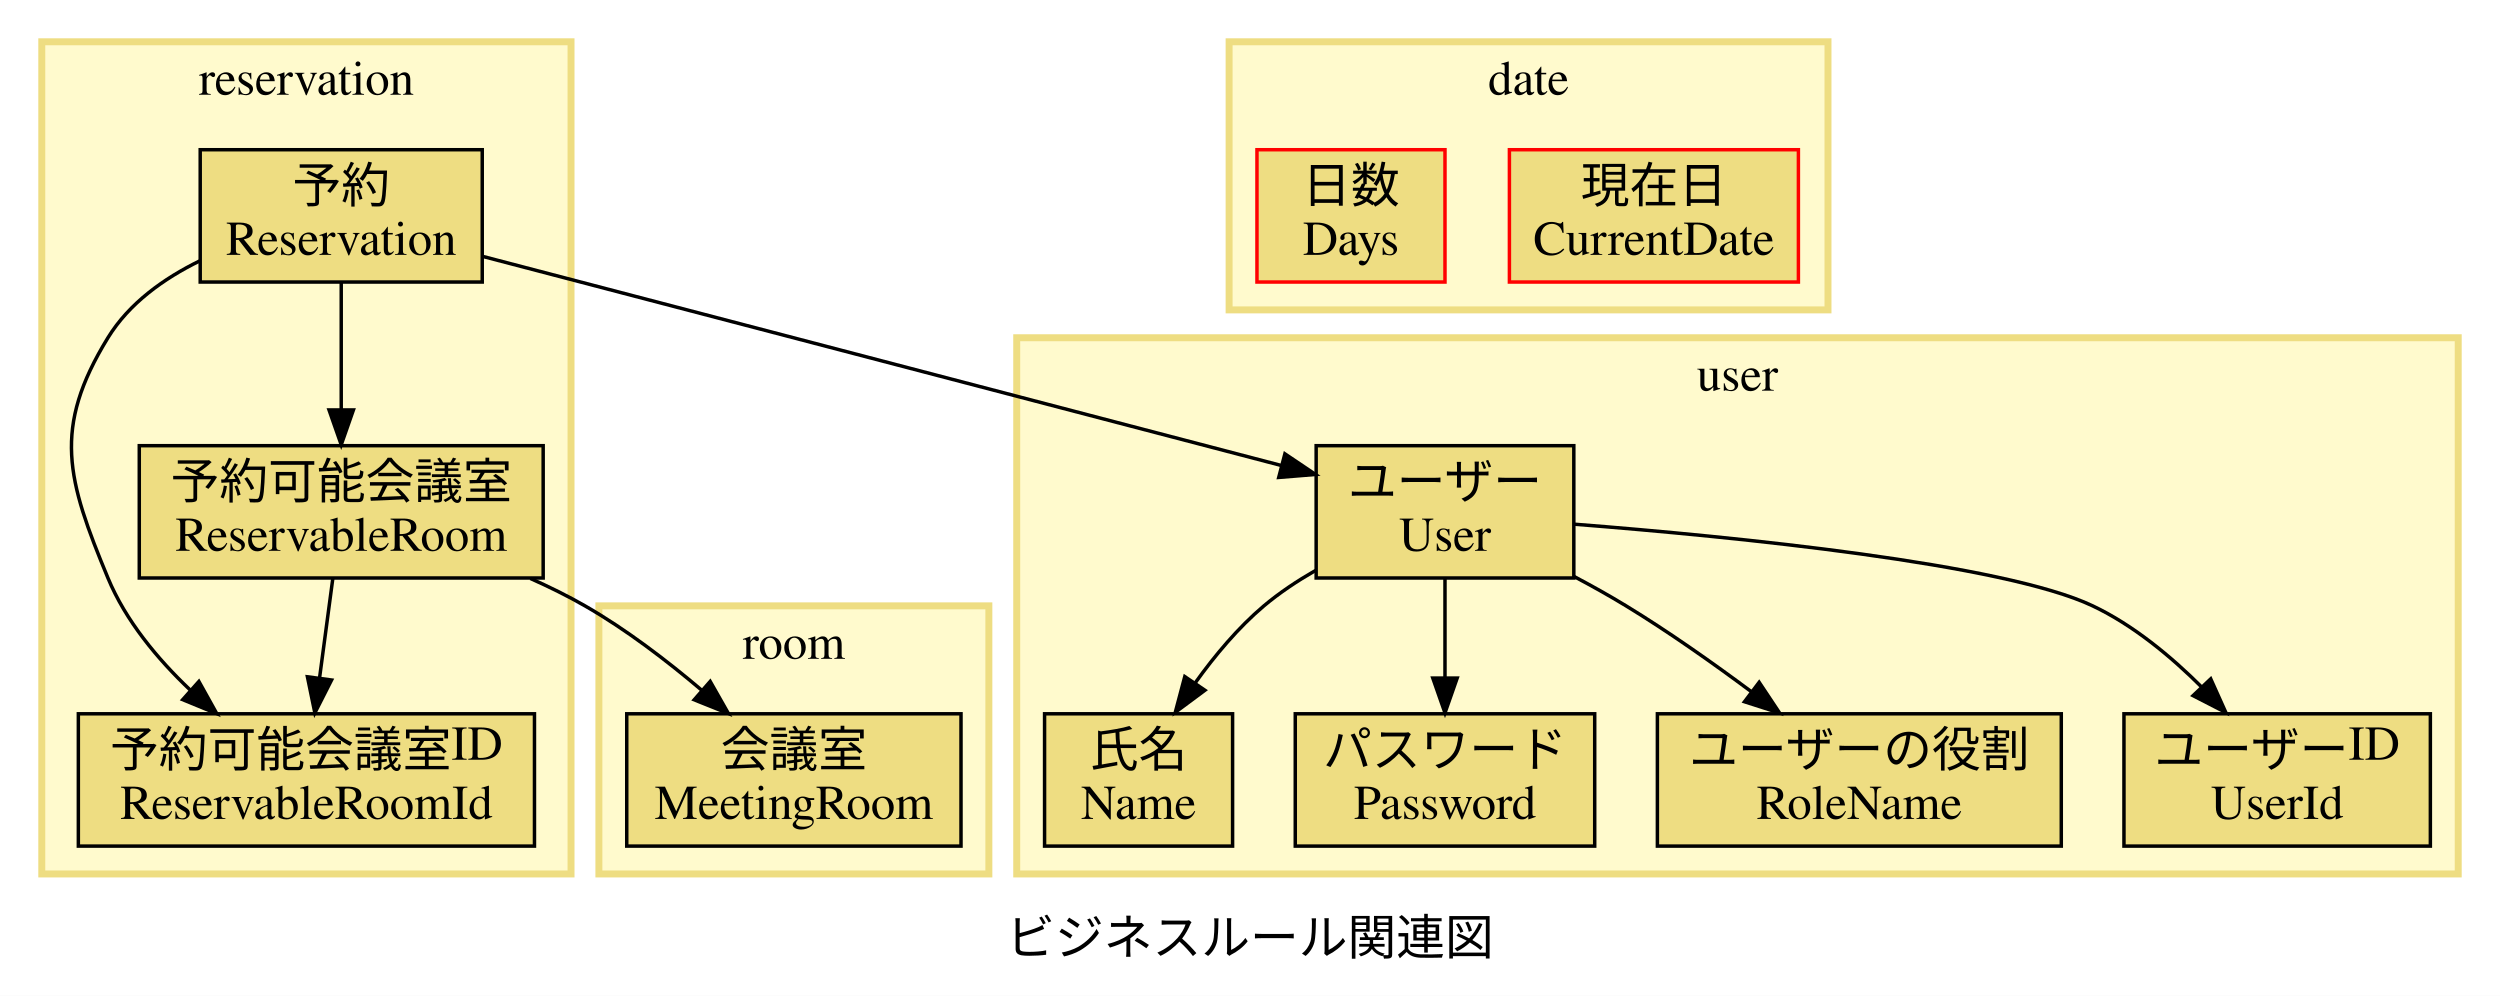
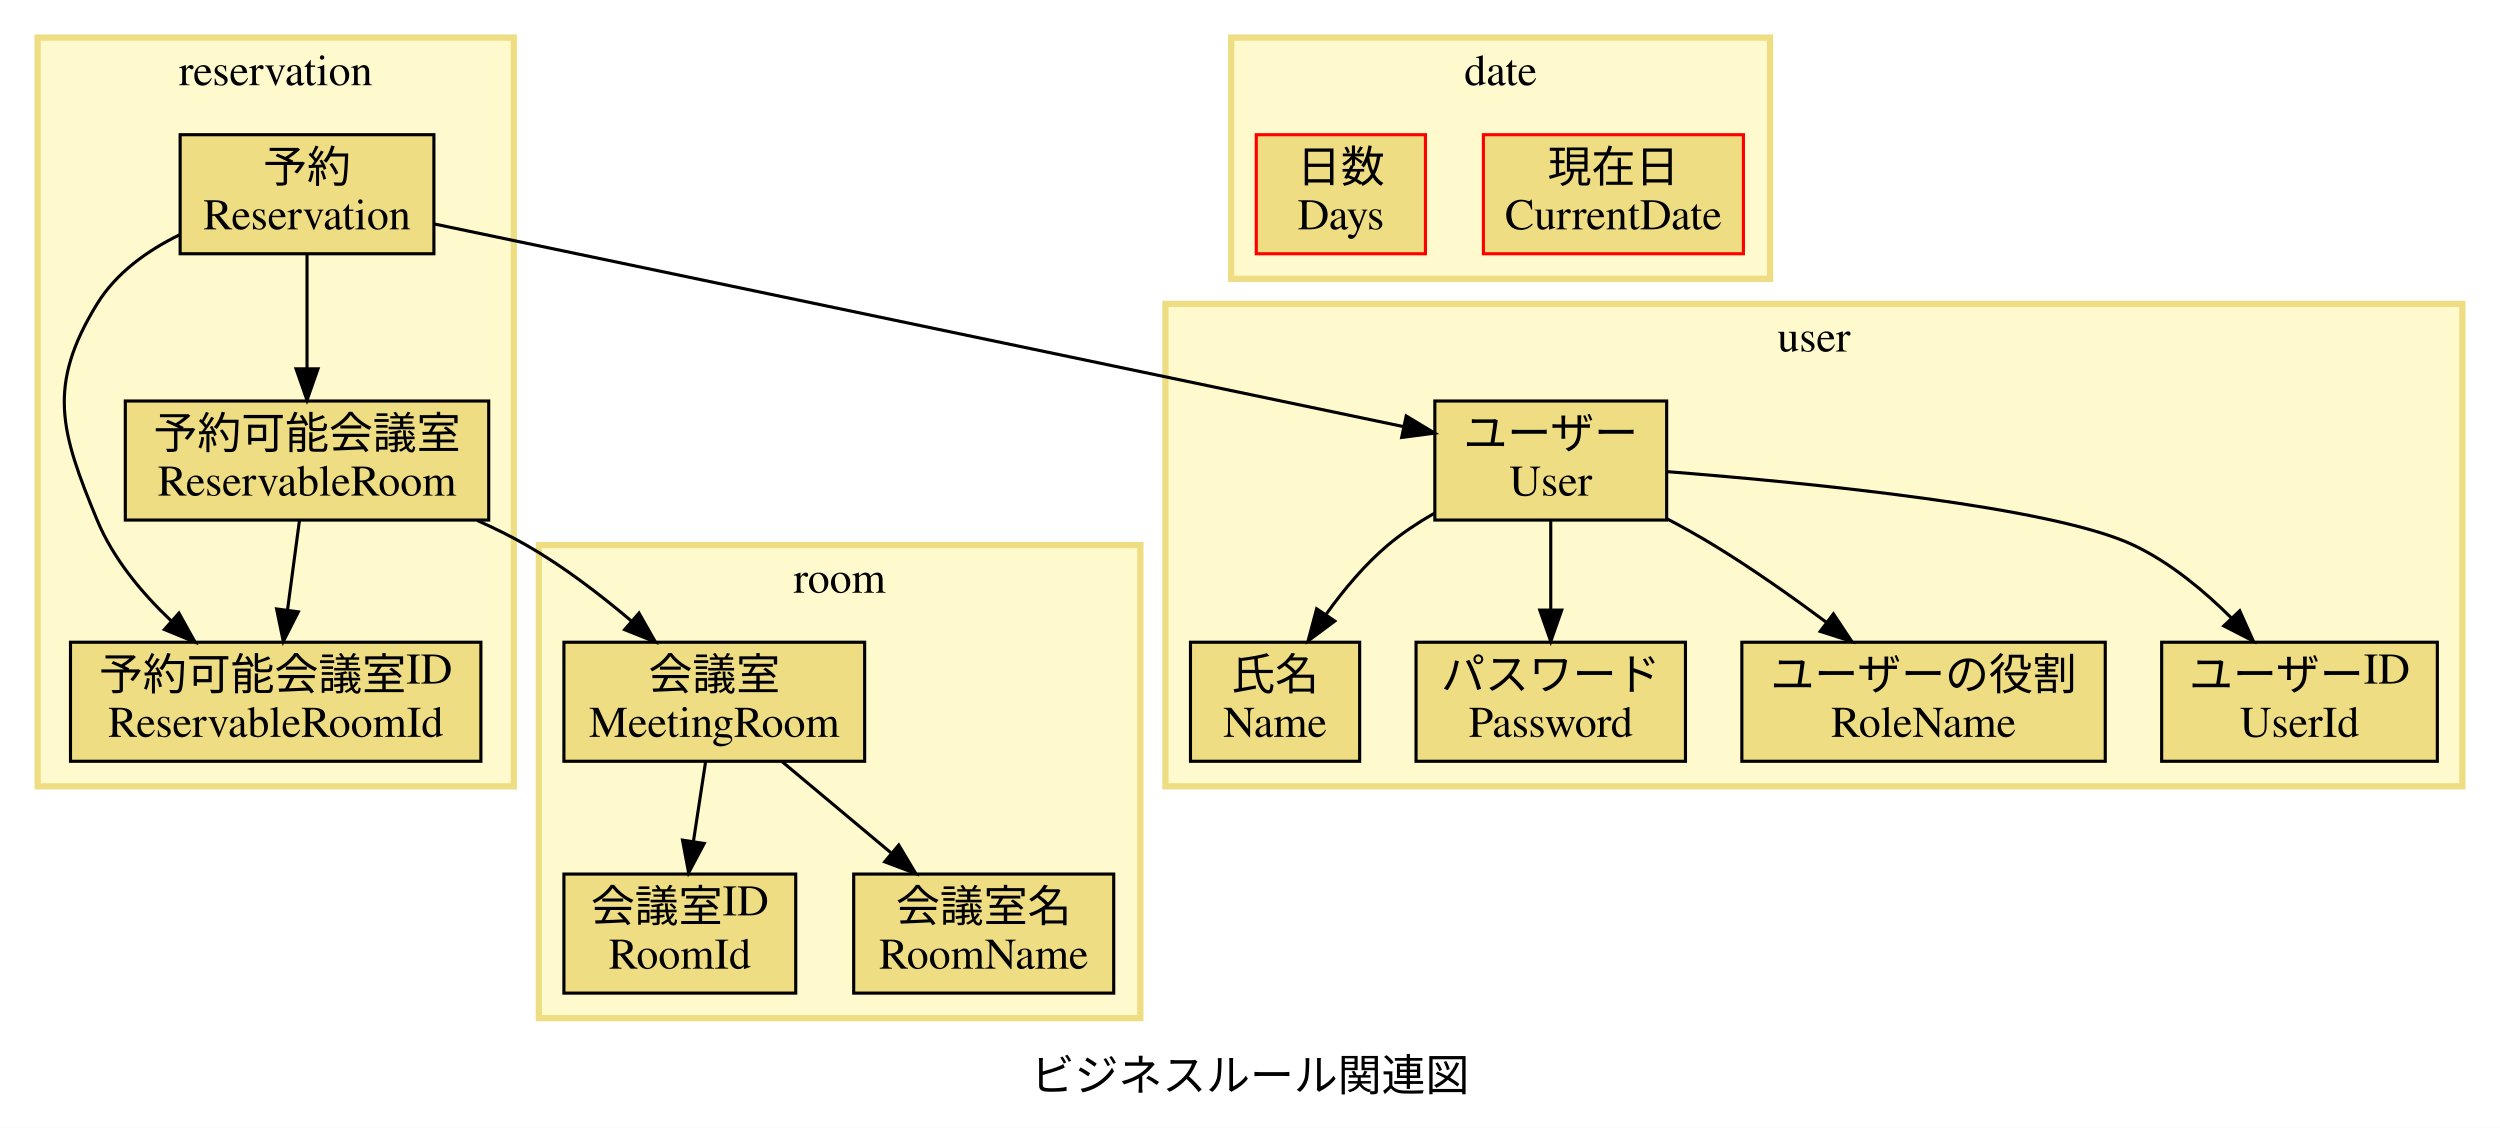
- <svg xmlns="http://www.w3.org/2000/svg" width="718px" height="286px" viewBox="0.00 0.00 718.00 286.00">
-   <g id="graph0" class="graph" transform="scale(1.0 1.0) rotate(0) translate(4 282)">
-     <polygon fill="white" stroke="transparent" points="-4,4 -4,-282 714,-282 714,4 -4,4" />
-     <text text-anchor="middle" x="355" y="-7.8" font-family="Times,serif" font-size="14.00">ビジネスルール関連図</text>
+ <svg xmlns="http://www.w3.org/2000/svg" width="798px" height="360px" viewBox="0.00 0.00 798.00 360.00">
+   <g id="graph0" class="graph" transform="scale(1.0 1.0) rotate(0) translate(4 356)">
+     <polygon fill="white" stroke="transparent" points="-4,4 -4,-356 794,-356 794,4 -4,4" />
+     <text text-anchor="middle" x="395" y="-7.8" font-family="Times,serif" font-size="14.00">ビジネスルール関連図</text>
    <g id="clust1" class="cluster">
-       <polygon fill="lemonchiffon" stroke="#eedd82" stroke-width="2" points="8,-31 8,-270 160,-270 160,-31 8,-31" />
-       <text text-anchor="middle" x="84" y="-254.8" font-family="Times,serif" font-size="14.00">reservation</text>
+       <polygon fill="lemonchiffon" stroke="#eedd82" stroke-width="2" points="8,-105 8,-344 160,-344 160,-105 8,-105" />
+       <text text-anchor="middle" x="84" y="-328.8" font-family="Times,serif" font-size="14.00">reservation</text>
    </g>
    <g id="clust2" class="cluster">
-       <polygon fill="lemonchiffon" stroke="#eedd82" stroke-width="2" points="168,-31 168,-108 280,-108 280,-31 168,-31" />
-       <text text-anchor="middle" x="224" y="-92.8" font-family="Times,serif" font-size="14.00">room</text>
+       <polygon fill="lemonchiffon" stroke="#eedd82" stroke-width="2" points="168,-31 168,-182 360,-182 360,-31 168,-31" />
+       <text text-anchor="middle" x="264" y="-166.8" font-family="Times,serif" font-size="14.00">room</text>
    </g>
    <g id="clust3" class="cluster">
-       <polygon fill="lemonchiffon" stroke="#eedd82" stroke-width="2" points="288,-31 288,-185 702,-185 702,-31 288,-31" />
-       <text text-anchor="middle" x="495" y="-169.8" font-family="Times,serif" font-size="14.00">user</text>
+       <polygon fill="lemonchiffon" stroke="#eedd82" stroke-width="2" points="368,-105 368,-259 782,-259 782,-105 368,-105" />
+       <text text-anchor="middle" x="575" y="-243.8" font-family="Times,serif" font-size="14.00">user</text>
    </g>
    <g id="clust4" class="cluster">
-       <polygon fill="lemonchiffon" stroke="#eedd82" stroke-width="2" points="349,-193 349,-270 521,-270 521,-193 349,-193" />
-       <text text-anchor="middle" x="435" y="-254.8" font-family="Times,serif" font-size="14.00">date</text>
+       <polygon fill="lemonchiffon" stroke="#eedd82" stroke-width="2" points="389,-267 389,-344 561,-344 561,-267 389,-267" />
+       <text text-anchor="middle" x="475" y="-328.8" font-family="Times,serif" font-size="14.00">date</text>
    </g>
    <g id="node1" class="node">
-       <polygon fill="#eedd82" stroke="black" points="152,-154 36,-154 36,-116 152,-116 152,-154" />
-       <text text-anchor="middle" x="94" y="-138.8" font-family="Times,serif" font-size="14.00">予約可能会議室</text>
-       <text text-anchor="middle" x="94" y="-123.8" font-family="Times,serif" font-size="14.00">ReservableRoom
+       <polygon fill="#eedd82" stroke="black" points="152,-228 36,-228 36,-190 152,-190 152,-228" />
+       <text text-anchor="middle" x="94" y="-212.8" font-family="Times,serif" font-size="14.00">予約可能会議室</text>
+       <text text-anchor="middle" x="94" y="-197.8" font-family="Times,serif" font-size="14.00">ReservableRoom
            </text>
    </g>
    <g id="node2" class="node">
-       <polygon fill="#eedd82" stroke="black" points="149.5,-77 18.5,-77 18.5,-39 149.5,-39 149.5,-77" />
-       <text text-anchor="middle" x="84" y="-61.8" font-family="Times,serif" font-size="14.00">予約可能会議室ID</text>
-       <text text-anchor="middle" x="84" y="-46.8" font-family="Times,serif" font-size="14.00">ReservableRoomId
+       <polygon fill="#eedd82" stroke="black" points="149.5,-151 18.5,-151 18.5,-113 149.5,-113 149.5,-151" />
+       <text text-anchor="middle" x="84" y="-135.8" font-family="Times,serif" font-size="14.00">予約可能会議室ID</text>
+       <text text-anchor="middle" x="84" y="-120.8" font-family="Times,serif" font-size="14.00">ReservableRoomId
            </text>
    </g>
-     <g id="edge1" class="edge">
-       <path fill="none" stroke="black" d="M91.58,-115.84C90.43,-107.25 89.04,-96.79 87.76,-87.19" />
-       <polygon fill="black" stroke="black" points="91.22,-86.7 86.43,-77.25 84.29,-87.62 91.22,-86.7" />
+     <g id="edge3" class="edge">
+       <path fill="none" stroke="black" d="M91.58,-189.84C90.43,-181.25 89.04,-170.79 87.76,-161.19" />
+       <polygon fill="black" stroke="black" points="91.22,-160.7 86.43,-151.25 84.29,-161.62 91.22,-160.7" />
    </g>
    <g id="node4" class="node">
-       <polygon fill="#eedd82" stroke="black" points="272,-77 176,-77 176,-39 272,-39 272,-77" />
-       <text text-anchor="middle" x="224" y="-61.8" font-family="Times,serif" font-size="14.00">会議室</text>
-       <text text-anchor="middle" x="224" y="-46.8" font-family="Times,serif" font-size="14.00">MeetingRoom</text>
+       <polygon fill="#eedd82" stroke="black" points="272,-151 176,-151 176,-113 272,-113 272,-151" />
+       <text text-anchor="middle" x="224" y="-135.8" font-family="Times,serif" font-size="14.00">会議室</text>
+       <text text-anchor="middle" x="224" y="-120.8" font-family="Times,serif" font-size="14.00">MeetingRoom</text>
+     </g>
+     <g id="edge4" class="edge">
+       <path fill="none" stroke="black" d="M148.32,-189.87C153.73,-187.46 159.05,-184.84 164,-182 175.79,-175.25 187.61,-166.2 197.61,-157.71" />
+       <polygon fill="black" stroke="black" points="199.97,-160.3 205.2,-151.08 195.37,-155.02 199.97,-160.3" />
+     </g>
+     <g id="node3" class="node">
+       <polygon fill="#eedd82" stroke="black" points="134.5,-313 53.5,-313 53.5,-275 134.5,-275 134.5,-313" />
+       <text text-anchor="middle" x="94" y="-297.8" font-family="Times,serif" font-size="14.00">予約</text>
+       <text text-anchor="middle" x="94" y="-282.8" font-family="Times,serif" font-size="14.00">Reservation</text>
+     </g>
+     <g id="edge5" class="edge">
+       <path fill="none" stroke="black" d="M94,-274.99C94,-264.3 94,-250.5 94,-238.37" />
+       <polygon fill="black" stroke="black" points="97.5,-238.26 94,-228.26 90.5,-238.26 97.5,-238.26" />
+     </g>
+     <g id="edge6" class="edge">
+       <path fill="none" stroke="black" d="M53.42,-281.1C43.02,-276.02 33.07,-268.89 27,-259 10.96,-232.87 15.26,-218.33 27,-190 32.07,-177.76 41.19,-166.77 50.67,-157.79" />
+       <polygon fill="black" stroke="black" points="53.12,-160.29 58.27,-151.03 48.47,-155.06 53.12,-160.29" />
+     </g>
+     <g id="node10" class="node">
+       <polygon fill="#eedd82" stroke="black" points="528,-228 454,-228 454,-190 528,-190 528,-228" />
+       <text text-anchor="middle" x="491" y="-212.8" font-family="Times,serif" font-size="14.00">ユーザー</text>
+       <text text-anchor="middle" x="491" y="-197.8" font-family="Times,serif" font-size="14.00">User</text>
+     </g>
+     <g id="edge7" class="edge">
+       <path fill="none" stroke="black" d="M134.62,-284.51C208.66,-269.03 365.19,-236.3 443.82,-219.86" />
+       <polygon fill="black" stroke="black" points="444.86,-223.22 453.93,-217.75 443.42,-216.37 444.86,-223.22" />
+     </g>
+     <g id="node5" class="node">
+       <polygon fill="#eedd82" stroke="black" points="250,-77 176,-77 176,-39 250,-39 250,-77" />
+       <text text-anchor="middle" x="213" y="-61.8" font-family="Times,serif" font-size="14.00">会議室ID</text>
+       <text text-anchor="middle" x="213" y="-46.8" font-family="Times,serif" font-size="14.00">RoomId</text>
+     </g>
+     <g id="edge1" class="edge">
+       <path fill="none" stroke="black" d="M221.22,-112.83C220.05,-105.13 218.65,-95.97 217.34,-87.42" />
+       <polygon fill="black" stroke="black" points="220.78,-86.77 215.81,-77.41 213.86,-87.83 220.78,-86.77" />
+     </g>
+     <g id="node6" class="node">
+       <polygon fill="#eedd82" stroke="black" points="351.5,-77 268.5,-77 268.5,-39 351.5,-39 351.5,-77" />
+       <text text-anchor="middle" x="310" y="-61.8" font-family="Times,serif" font-size="14.00">会議室名</text>
+       <text text-anchor="middle" x="310" y="-46.8" font-family="Times,serif" font-size="14.00">RoomName</text>
    </g>
    <g id="edge2" class="edge">
-       <path fill="none" stroke="black" d="M148.32,-115.87C153.73,-113.46 159.05,-110.84 164,-108 175.79,-101.25 187.61,-92.2 197.61,-83.71" />
-       <polygon fill="black" stroke="black" points="199.97,-86.3 205.2,-77.08 195.37,-81.02 199.97,-86.3" />
+       <path fill="none" stroke="black" d="M245.7,-112.83C256.19,-104.05 268.95,-93.37 280.32,-83.85" />
+       <polygon fill="black" stroke="black" points="282.88,-86.27 288.31,-77.16 278.39,-80.9 282.88,-86.27" />
    </g>
-     <g id="node3" class="node">
-       <polygon fill="#eedd82" stroke="black" points="134.5,-239 53.5,-239 53.5,-201 134.5,-201 134.5,-239" />
-       <text text-anchor="middle" x="94" y="-223.8" font-family="Times,serif" font-size="14.00">予約</text>
-       <text text-anchor="middle" x="94" y="-208.8" font-family="Times,serif" font-size="14.00">Reservation</text>
-     </g>
-     <g id="edge3" class="edge">
-       <path fill="none" stroke="black" d="M94,-200.99C94,-190.3 94,-176.5 94,-164.37" />
-       <polygon fill="black" stroke="black" points="97.5,-164.26 94,-154.26 90.5,-164.26 97.5,-164.26" />
-     </g>
-     <g id="edge4" class="edge">
-       <path fill="none" stroke="black" d="M53.42,-207.1C43.02,-202.02 33.07,-194.89 27,-185 10.96,-158.87 15.26,-144.33 27,-116 32.07,-103.76 41.19,-92.77 50.67,-83.79" />
-       <polygon fill="black" stroke="black" points="53.12,-86.29 58.27,-77.03 48.47,-81.06 53.12,-86.29" />
+     <g id="node7" class="node">
+       <polygon fill="#eedd82" stroke="black" points="430,-151 376,-151 376,-113 430,-113 430,-151" />
+       <text text-anchor="middle" x="403" y="-135.8" font-family="Times,serif" font-size="14.00">氏名</text>
+       <text text-anchor="middle" x="403" y="-120.8" font-family="Times,serif" font-size="14.00">Name</text>
    </g>
    <g id="node8" class="node">
-       <polygon fill="#eedd82" stroke="black" points="448,-154 374,-154 374,-116 448,-116 448,-154" />
-       <text text-anchor="middle" x="411" y="-138.8" font-family="Times,serif" font-size="14.00">ユーザー</text>
-       <text text-anchor="middle" x="411" y="-123.8" font-family="Times,serif" font-size="14.00">User</text>
+       <polygon fill="#eedd82" stroke="black" points="534,-151 448,-151 448,-113 534,-113 534,-151" />
+       <text text-anchor="middle" x="491" y="-135.8" font-family="Times,serif" font-size="14.00">パスワード</text>
+       <text text-anchor="middle" x="491" y="-120.8" font-family="Times,serif" font-size="14.00">Password</text>
    </g>
-     <g id="edge5" class="edge">
-       <path fill="none" stroke="black" d="M134.79,-208.32C193.56,-192.93 301.78,-164.6 363.88,-148.34" />
-       <polygon fill="black" stroke="black" points="365.02,-151.66 373.81,-145.74 363.25,-144.88 365.02,-151.66" />
-     </g>
-     <g id="node5" class="node">
-       <polygon fill="#eedd82" stroke="black" points="350,-77 296,-77 296,-39 350,-39 350,-77" />
-       <text text-anchor="middle" x="323" y="-61.8" font-family="Times,serif" font-size="14.00">氏名</text>
-       <text text-anchor="middle" x="323" y="-46.8" font-family="Times,serif" font-size="14.00">Name</text>
-     </g>
-     <g id="node6" class="node">
-       <polygon fill="#eedd82" stroke="black" points="454,-77 368,-77 368,-39 454,-39 454,-77" />
-       <text text-anchor="middle" x="411" y="-61.8" font-family="Times,serif" font-size="14.00">パスワード</text>
-       <text text-anchor="middle" x="411" y="-46.8" font-family="Times,serif" font-size="14.00">Password</text>
-     </g>
-     <g id="node7" class="node">
-       <polygon fill="#eedd82" stroke="black" points="588,-77 472,-77 472,-39 588,-39 588,-77" />
-       <text text-anchor="middle" x="530" y="-61.8" font-family="Times,serif" font-size="14.00">ユーザーの役割</text>
-       <text text-anchor="middle" x="530" y="-46.8" font-family="Times,serif" font-size="14.00">RoleName</text>
-     </g>
-     <g id="edge6" class="edge">
-       <path fill="none" stroke="black" d="M373.83,-118.17C368.59,-115.17 363.48,-111.77 359,-108 351.61,-101.77 344.9,-93.73 339.33,-85.97" />
-       <polygon fill="black" stroke="black" points="342.06,-83.76 333.55,-77.44 336.27,-87.68 342.06,-83.76" />
-     </g>
-     <g id="edge7" class="edge">
-       <path fill="none" stroke="black" d="M411,-115.84C411,-107.34 411,-97.01 411,-87.5" />
-       <polygon fill="black" stroke="black" points="414.5,-87.25 411,-77.25 407.5,-87.25 414.5,-87.25" />
+     <g id="node9" class="node">
+       <polygon fill="#eedd82" stroke="black" points="668,-151 552,-151 552,-113 668,-113 668,-151" />
+       <text text-anchor="middle" x="610" y="-135.8" font-family="Times,serif" font-size="14.00">ユーザーの役割</text>
+       <text text-anchor="middle" x="610" y="-120.8" font-family="Times,serif" font-size="14.00">RoleName</text>
    </g>
    <g id="edge8" class="edge">
-       <path fill="none" stroke="black" d="M448.06,-116.43C453.16,-113.74 458.26,-110.89 463,-108 475.16,-100.59 487.91,-91.6 498.99,-83.35" />
-       <polygon fill="black" stroke="black" points="501.23,-86.05 507.1,-77.23 497.01,-80.46 501.23,-86.05" />
-     </g>
-     <g id="node9" class="node">
-       <polygon fill="#eedd82" stroke="black" points="694,-77 606,-77 606,-39 694,-39 694,-77" />
-       <text text-anchor="middle" x="650" y="-61.8" font-family="Times,serif" font-size="14.00">ユーザーID</text>
-       <text text-anchor="middle" x="650" y="-46.8" font-family="Times,serif" font-size="14.00">UserId</text>
+       <path fill="none" stroke="black" d="M453.83,-192.17C448.59,-189.17 443.48,-185.77 439,-182 431.61,-175.77 424.9,-167.73 419.33,-159.97" />
+       <polygon fill="black" stroke="black" points="422.06,-157.76 413.55,-151.44 416.27,-161.68 422.06,-157.76" />
    </g>
    <g id="edge9" class="edge">
-       <path fill="none" stroke="black" d="M448.14,-131.45C494.65,-127.79 571.37,-120.15 597,-108 608.68,-102.47 619.55,-93.44 628.37,-84.63" />
-       <polygon fill="black" stroke="black" points="630.92,-87.03 635.26,-77.37 625.84,-82.21 630.92,-87.03" />
+       <path fill="none" stroke="black" d="M491,-189.84C491,-181.34 491,-171.01 491,-161.5" />
+       <polygon fill="black" stroke="black" points="494.5,-161.25 491,-151.25 487.5,-161.25 494.5,-161.25" />
    </g>
-     <g id="node10" class="node">
-       <polygon fill="#eedd82" stroke="red" points="512.5,-239 429.5,-239 429.5,-201 512.5,-201 512.5,-239" />
-       <text text-anchor="middle" x="471" y="-223.8" font-family="Times,serif" font-size="14.00">現在日</text>
-       <text text-anchor="middle" x="471" y="-208.8" font-family="Times,serif" font-size="14.00">CurrentDate</text>
+     <g id="edge10" class="edge">
+       <path fill="none" stroke="black" d="M528.06,-190.43C533.16,-187.74 538.26,-184.89 543,-182 555.16,-174.59 567.91,-165.6 578.99,-157.35" />
+       <polygon fill="black" stroke="black" points="581.23,-160.05 587.1,-151.23 577.01,-154.46 581.23,-160.05" />
    </g>
    <g id="node11" class="node">
-       <polygon fill="#eedd82" stroke="red" points="411,-239 357,-239 357,-201 411,-201 411,-239" />
-       <text text-anchor="middle" x="384" y="-223.8" font-family="Times,serif" font-size="14.00">日数</text>
-       <text text-anchor="middle" x="384" y="-208.8" font-family="Times,serif" font-size="14.00">Days</text>
+       <polygon fill="#eedd82" stroke="black" points="774,-151 686,-151 686,-113 774,-113 774,-151" />
+       <text text-anchor="middle" x="730" y="-135.8" font-family="Times,serif" font-size="14.00">ユーザーID</text>
+       <text text-anchor="middle" x="730" y="-120.8" font-family="Times,serif" font-size="14.00">UserId</text>
+     </g>
+     <g id="edge11" class="edge">
+       <path fill="none" stroke="black" d="M528.14,-205.45C574.65,-201.79 651.37,-194.15 677,-182 688.68,-176.47 699.55,-167.44 708.37,-158.63" />
+       <polygon fill="black" stroke="black" points="710.92,-161.03 715.26,-151.37 705.84,-156.21 710.92,-161.03" />
+     </g>
+     <g id="node12" class="node">
+       <polygon fill="#eedd82" stroke="red" points="552.5,-313 469.5,-313 469.5,-275 552.5,-275 552.5,-313" />
+       <text text-anchor="middle" x="511" y="-297.8" font-family="Times,serif" font-size="14.00">現在日</text>
+       <text text-anchor="middle" x="511" y="-282.8" font-family="Times,serif" font-size="14.00">CurrentDate</text>
+     </g>
+     <g id="node13" class="node">
+       <polygon fill="#eedd82" stroke="red" points="451,-313 397,-313 397,-275 451,-275 451,-313" />
+       <text text-anchor="middle" x="424" y="-297.8" font-family="Times,serif" font-size="14.00">日数</text>
+       <text text-anchor="middle" x="424" y="-282.8" font-family="Times,serif" font-size="14.00">Days</text>
    </g>
  </g>
</svg>
